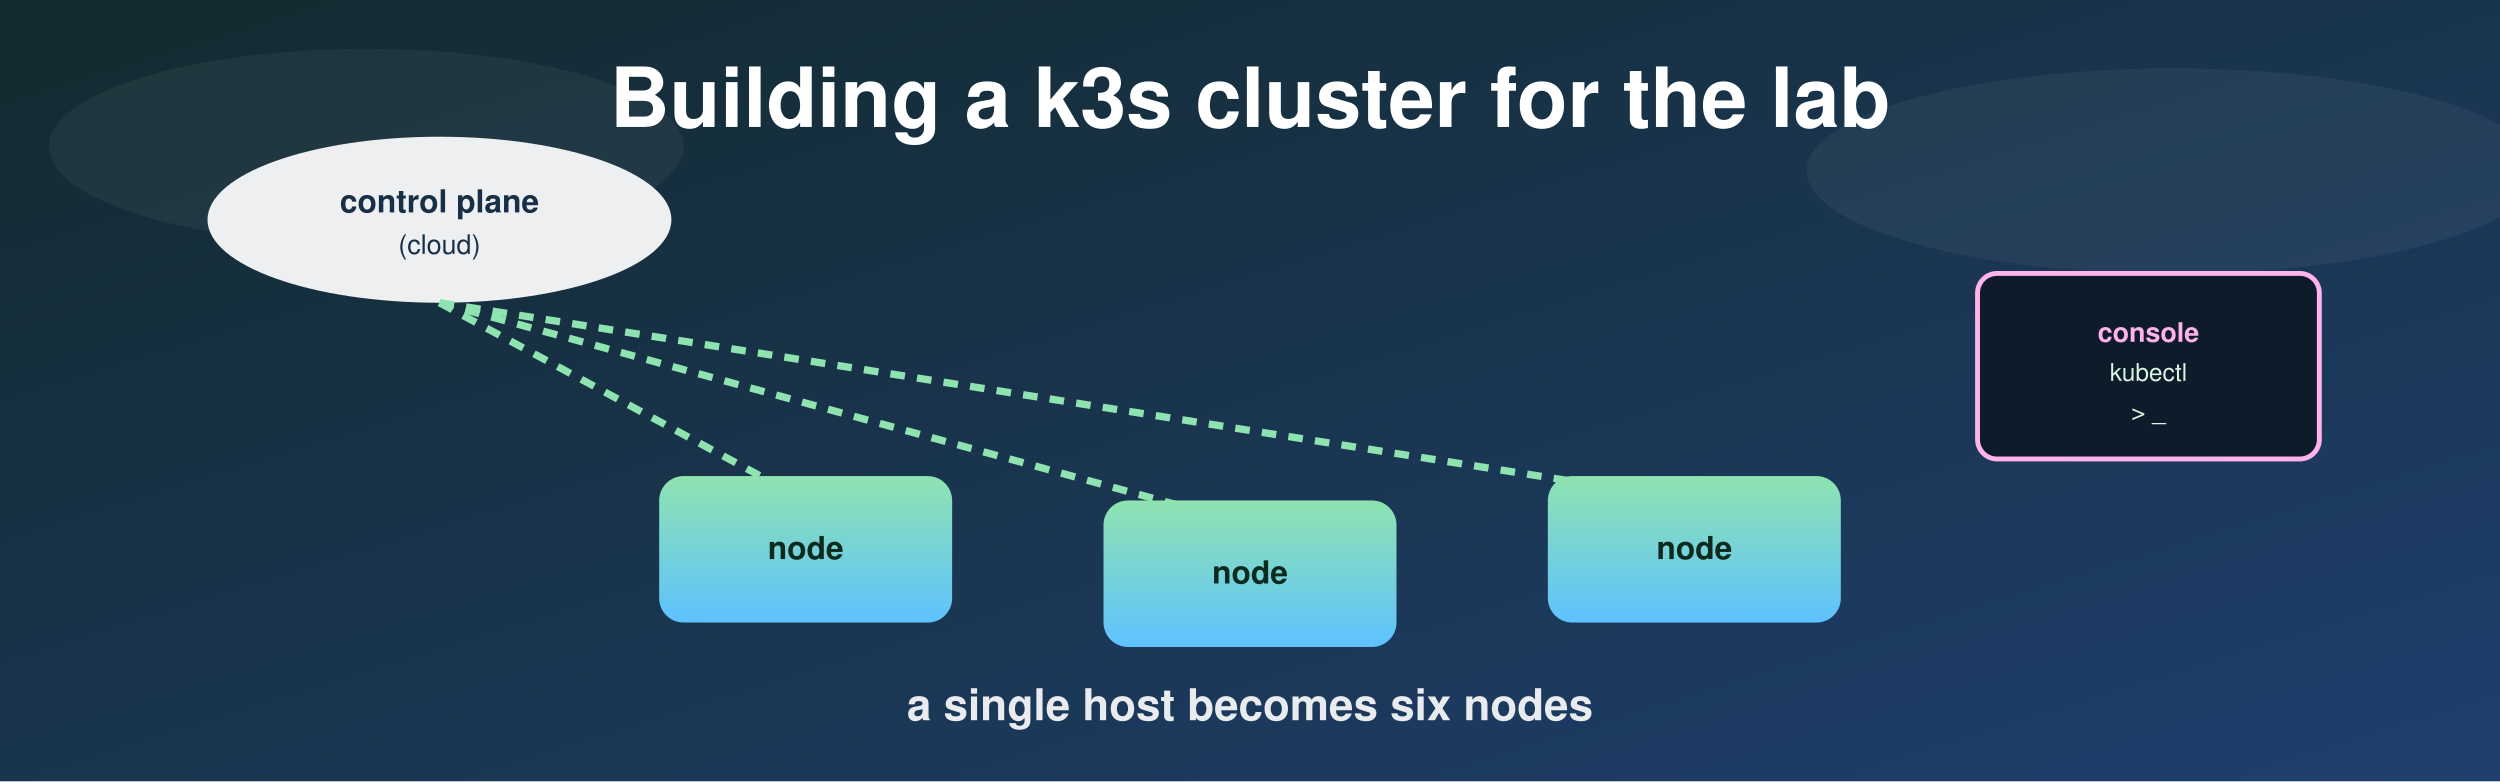
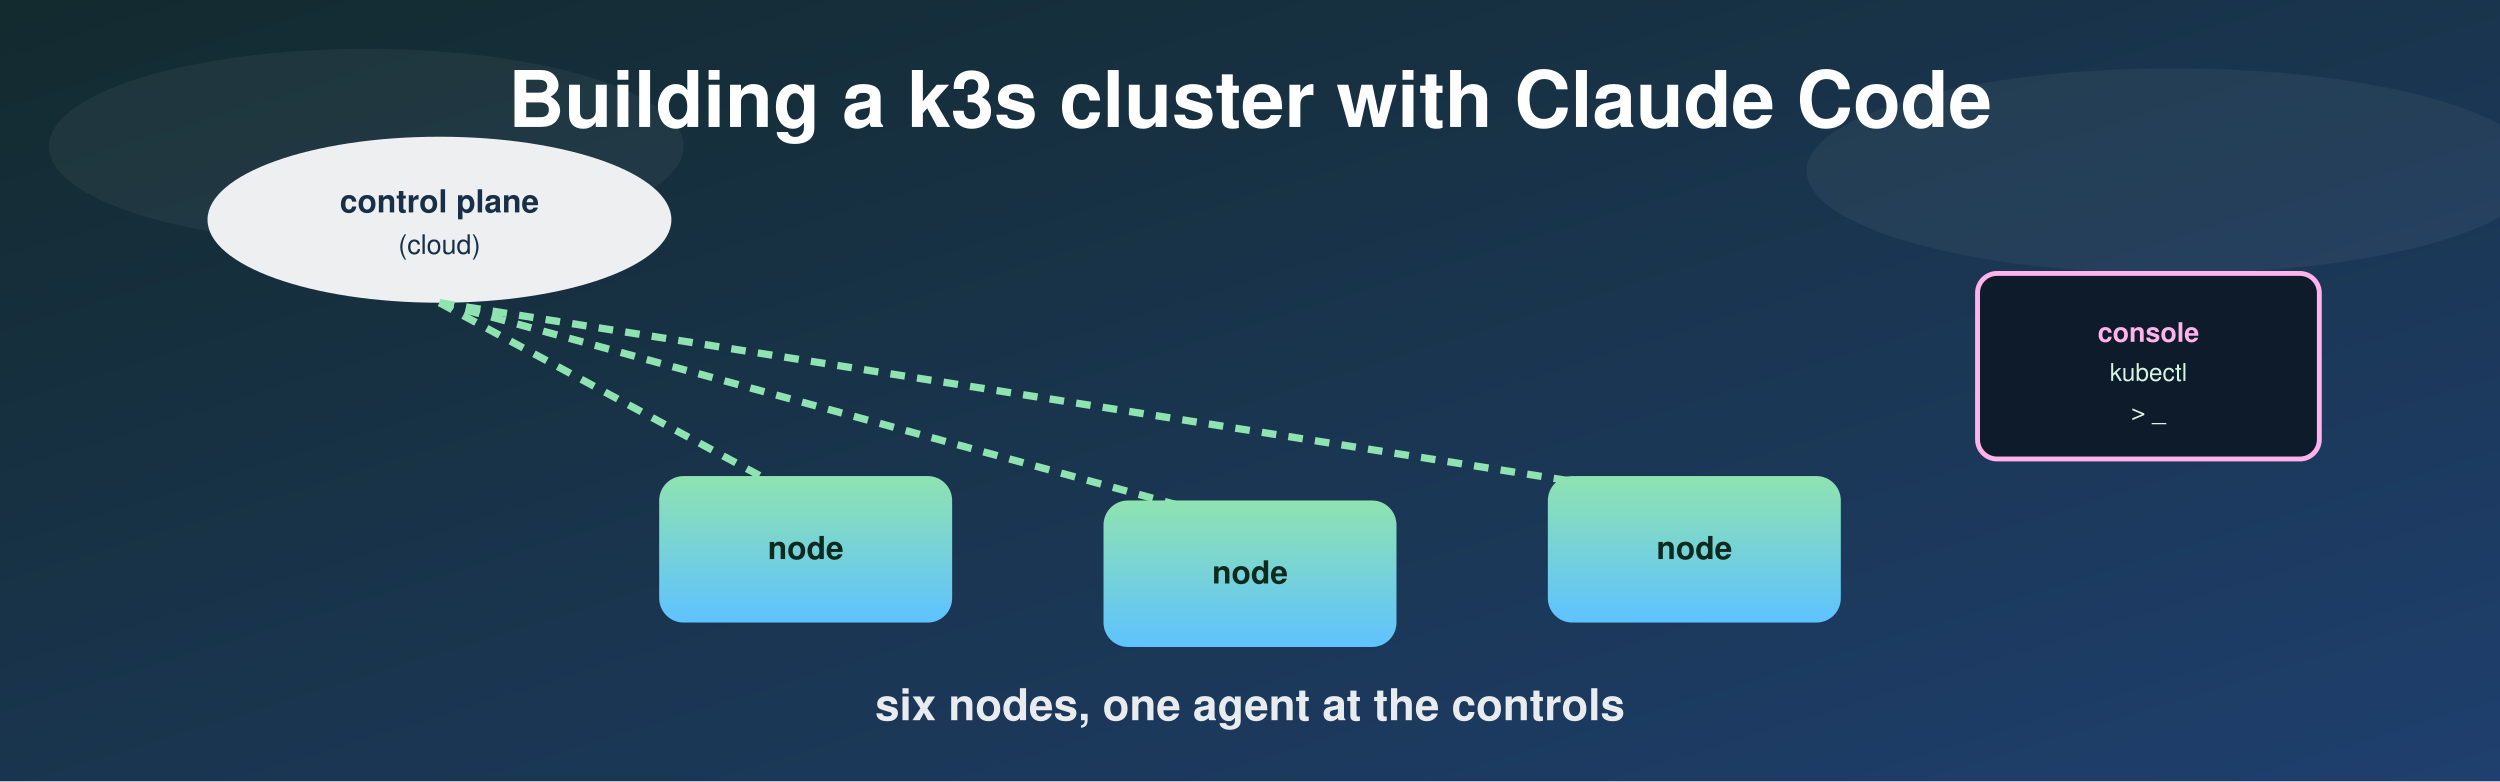
<svg xmlns="http://www.w3.org/2000/svg" viewBox="0 0 1024 320" font-family="Helvetica, Arial, sans-serif" role="img" aria-label="Illustration: several small server nodes linked in a cluster, one in a cloud, the others at home, around a terminal console">
  <defs>
    <linearGradient id="bgk3sen" x1="0" y1="0" x2="1" y2="1">
      <stop offset="0%" stop-color="#132a2e" />
      <stop offset="100%" stop-color="#1f3f6e" />
    </linearGradient>
    <linearGradient id="nodek3sen" x1="0" y1="0" x2="0" y2="1">
      <stop offset="0%" stop-color="#8fe3b0" />
      <stop offset="100%" stop-color="#5ec2ff" />
    </linearGradient>
  </defs>
  <rect x="0" y="0" width="1024" height="320" fill="url(#bgk3sen)" />
  <g fill="#ffffff" opacity="0.05">
    <ellipse cx="150" cy="60" rx="130" ry="40" />
    <ellipse cx="890" cy="70" rx="150" ry="42" />
  </g>
-   <text x="512" y="52" text-anchor="middle" font-size="34" fill="#ffffff" font-weight="bold">Building a k3s cluster for the lab</text>
+   <text x="512" y="52" text-anchor="middle" font-size="32" fill="#ffffff" font-weight="bold">Building a k3s cluster with Claude Code</text>
  <g transform="translate(180,90)">
    <ellipse cx="0" cy="0" rx="95" ry="34" fill="#ffffff" opacity="0.92" />
    <text x="0" y="-3" text-anchor="middle" font-size="13" fill="#173047" font-weight="bold">control plane</text>
    <text x="0" y="14" text-anchor="middle" font-size="11" fill="#173047">(cloud)</text>
  </g>
  <g stroke="#8fe3b0" stroke-width="3" stroke-dasharray="6 5">
    <line x1="180" y1="124" x2="330" y2="205" />
    <line x1="180" y1="124" x2="512" y2="215" />
    <line x1="180" y1="124" x2="694" y2="205" />
  </g>
  <g transform="translate(330,225)">
    <rect x="-60" y="-30" width="120" height="60" rx="10" fill="url(#nodek3sen)" />
    <text x="0" y="4" text-anchor="middle" font-size="13" fill="#0d2a1f" font-weight="bold">node</text>
  </g>
  <g transform="translate(512,235)">
    <rect x="-60" y="-30" width="120" height="60" rx="10" fill="url(#nodek3sen)" />
    <text x="0" y="4" text-anchor="middle" font-size="13" fill="#0d2a1f" font-weight="bold">node</text>
  </g>
  <g transform="translate(694,225)">
    <rect x="-60" y="-30" width="120" height="60" rx="10" fill="url(#nodek3sen)" />
    <text x="0" y="4" text-anchor="middle" font-size="13" fill="#0d2a1f" font-weight="bold">node</text>
  </g>
  <g transform="translate(880,150)">
    <rect x="-70" y="-38" width="140" height="76" rx="8" fill="#0d1b2a" stroke="#ffb3ea" stroke-width="2" />
    <text x="0" y="-10" text-anchor="middle" font-size="11" fill="#ffb3ea" font-weight="bold">console</text>
    <text x="0" y="6" text-anchor="middle" font-size="10" fill="#d8f5e2">kubectl</text>
    <text x="0" y="22" text-anchor="middle" font-size="10" fill="#d8f5e2">&gt; _</text>
  </g>
-   <text x="512" y="295" text-anchor="middle" font-size="18" fill="#ffffff" font-weight="bold" opacity="0.9">a single host becomes six nodes</text>
+   <text x="512" y="295" text-anchor="middle" font-size="18" fill="#ffffff" font-weight="bold" opacity="0.9">six nodes, one agent at the controls</text>
</svg>
